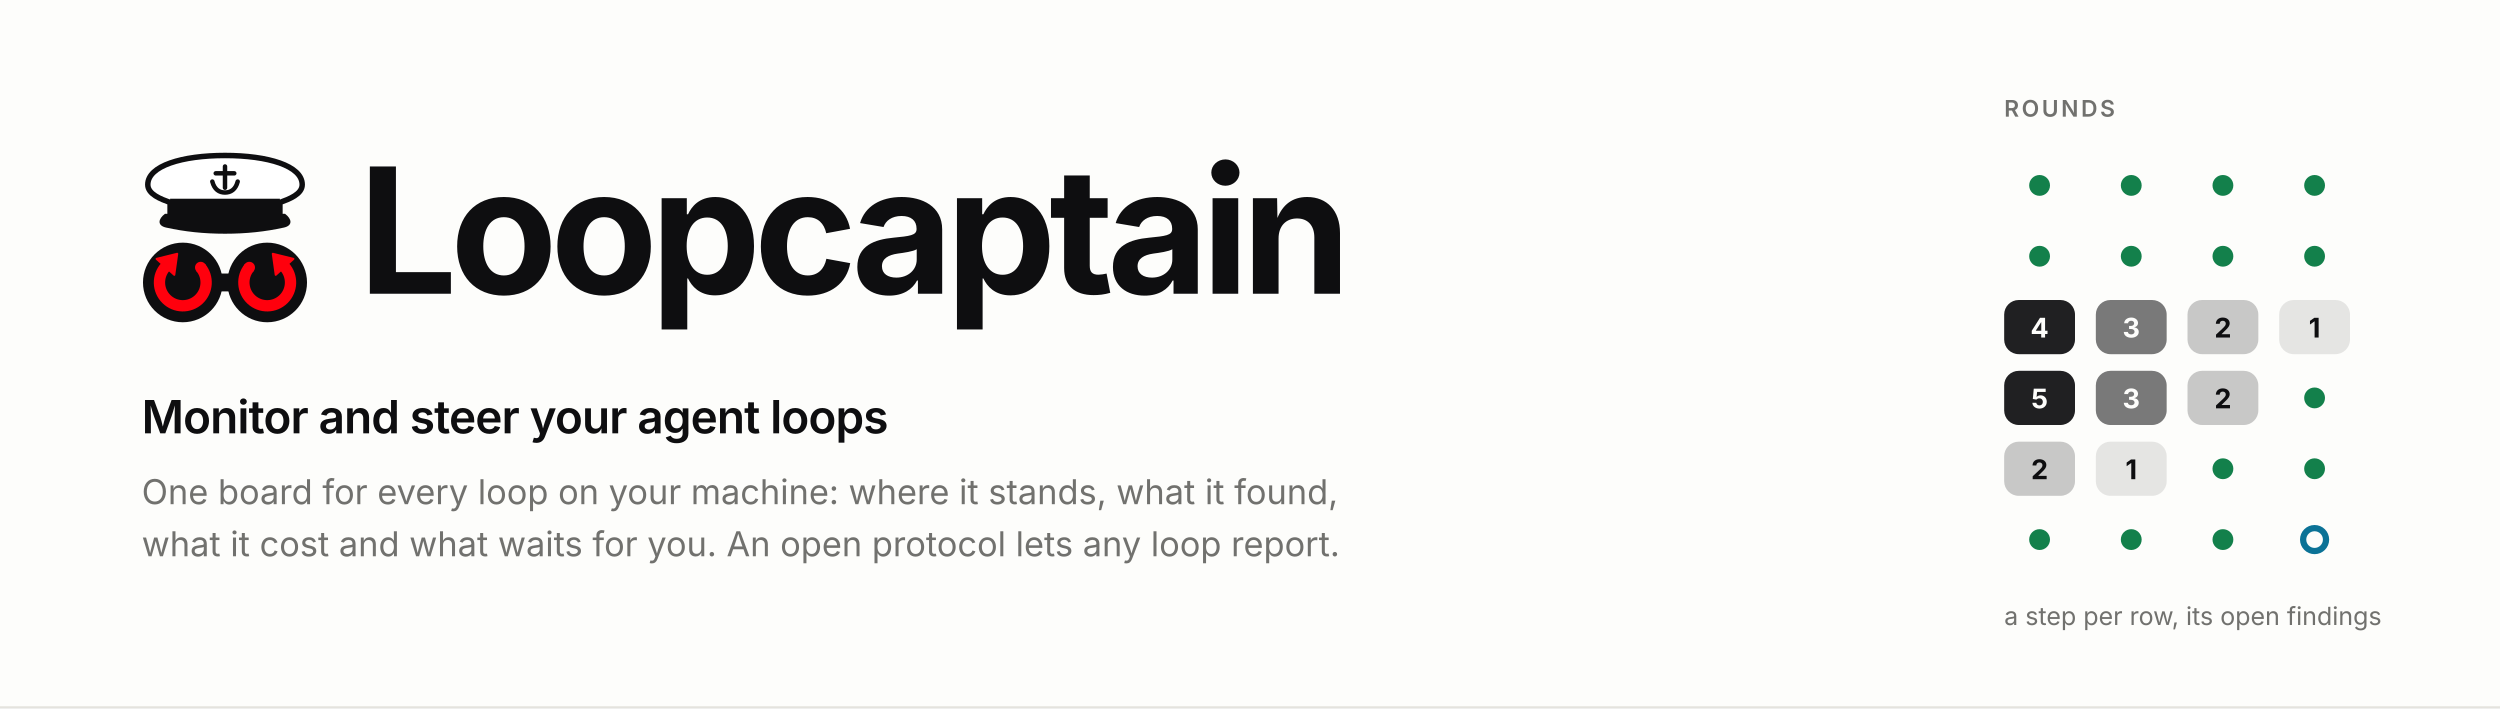
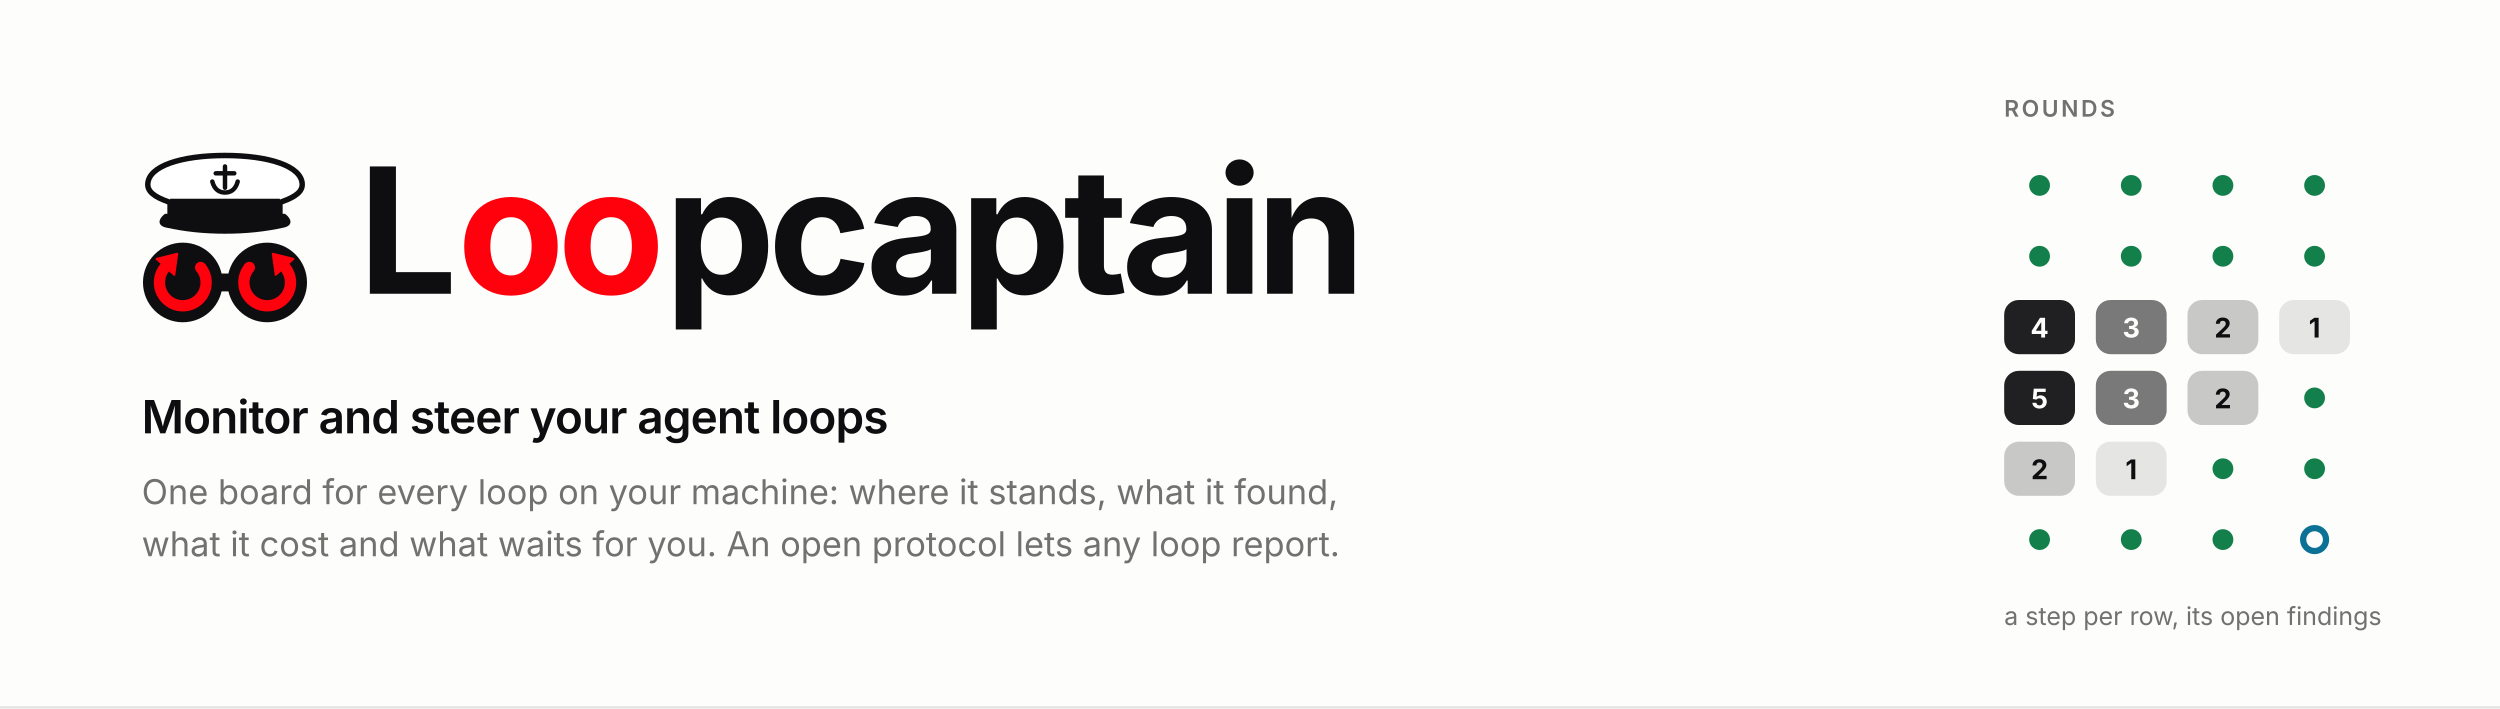
<svg xmlns="http://www.w3.org/2000/svg" width="1200" height="340" viewBox="0 0 1200 340" role="img" aria-label="Loopcaptain: monitor and steer your agent loops from one local board. An open protocol lets any loop report to it.">
  <rect width="1200" height="340" fill="#FDFDFB" />
  <rect y="339" width="1200" height="1" fill="#E4E3DE" />
  <g transform="translate(66 72) scale(1.3125)">
    <style>
    .lc-ink { fill: #0E0E10; } .lc-line { stroke: #0E0E10; } .lc-crown { fill: #FFFFFF; stroke: #0E0E10; }
    .lc-loop { fill: #FF000D; stroke: #FF000D; } .lc-arc { fill: none; stroke: #FF000D; }
    </style>
    <g transform="translate(32 32) scale(1.255) translate(-32 -30.9)">
      <g transform="translate(0 3)">
        <path class="lc-crown" stroke-width="1.6" d="M9.5 12.5C9.5 7 19.5 4 32 4s22.5 3 22.5 8.5c0 2.8-3.8 4.2-6.5 5.2V21H16v-3.3c-2.7-1-6.5-2.4-6.5-5.2z" />
        <rect class="lc-ink" x="16" y="16.6" width="32" height="4.4" />
        <path class="lc-line" fill="none" stroke-width="1.3" stroke-linecap="round" d="M32 7.2v6.2M29.3 9.2h5.4M28.3 11.6c.6 2.3 2 3.2 3.7 3.2s3.1-.9 3.7-3.2" />
        <path class="lc-ink" d="M14.5 21h35c2 1.5 2.3 3.4-.3 4-5.4 1.2-11 1.8-17.2 1.8s-11.8-.6-17.2-1.8c-2.6-.6-2.3-2.5-.3-4z" />
      </g>
      <rect class="lc-ink" x="28" y="41.4" width="8" height="5.2" rx="1.5" />
      <circle class="lc-ink" cx="19.7" cy="44" r="11.6" />
      <path class="lc-arc" stroke-width="3.3" d="M24.91 39.63A6.8 6.8 0 1 1 14.65 39.45" />
      <circle class="lc-loop" cx="24.91" cy="39.63" r="1.65" stroke-width="0" />
      <path class="lc-loop" stroke-width=".6" stroke-linejoin="round" d="M18.07 35.65L12.07 37.13L17.22 41.77z" />
      <circle class="lc-ink" cx="44.3" cy="44" r="11.6" />
      <path class="lc-arc" stroke-width="3.3" d="M39.09 39.63A6.8 6.8 0 1 0 49.35 39.45" />
      <circle class="lc-loop" cx="39.09" cy="39.63" r="1.65" stroke-width="0" />
      <path class="lc-loop" stroke-width=".6" stroke-linejoin="round" d="M45.93 35.65L51.93 37.13L46.78 41.77z" />
    </g>
  </g>
  <g font-family="Inter Tight, Inter, ui-sans-serif, -apple-system, Segoe UI, Helvetica, Arial, sans-serif">
-     <text x="172" y="141" font-size="84" font-weight="700" fill="#0E0E10" letter-spacing="-3.4">Loopcaptain</text>
+     <text x="172" y="141" font-size="84" font-weight="700" fill="#0E0E10" letter-spacing="-3.4">L<tspan fill="#FF000D">oo</tspan>pcaptain</text>
    <text x="68" y="208" font-size="22" font-weight="600" fill="#0E0E10" letter-spacing="-0.4">Monitor and steer your agent loops</text>
    <text x="68" y="242" font-size="16.5" font-weight="400" fill="#71716E">One board for every loop on your machine: where it stands, what it found,</text>
    <text x="68" y="267" font-size="16.5" font-weight="400" fill="#71716E">what it cost and what waits for you. An open protocol lets any loop report.</text>
    <text x="962" y="56" font-size="11" font-weight="600" fill="#71716E" letter-spacing="1.2">ROUNDS</text>
    <text x="962" y="300" font-size="12" font-weight="400" fill="#71716E">a step per row, its open findings</text>
  </g>
  <circle cx="979" cy="89" r="5" fill="#13804B" />
  <circle cx="1023" cy="89" r="5" fill="#13804B" />
  <circle cx="1067" cy="89" r="5" fill="#13804B" />
  <circle cx="1111" cy="89" r="5" fill="#13804B" />
  <circle cx="979" cy="123" r="5" fill="#13804B" />
  <circle cx="1023" cy="123" r="5" fill="#13804B" />
  <circle cx="1067" cy="123" r="5" fill="#13804B" />
  <circle cx="1111" cy="123" r="5" fill="#13804B" />
  <rect x="962" y="144" width="34" height="26" rx="7" fill="#0E0E10" fill-opacity="0.92" />
  <text x="979" y="162" font-size="13" font-weight="700" text-anchor="middle" fill="#FDFDFB" font-family="Inter Tight, Inter, ui-sans-serif, -apple-system, Segoe UI, Helvetica, Arial, sans-serif">4</text>
  <rect x="1006" y="144" width="34" height="26" rx="7" fill="#0E0E10" fill-opacity="0.55" />
  <text x="1023" y="162" font-size="13" font-weight="700" text-anchor="middle" fill="#FDFDFB" font-family="Inter Tight, Inter, ui-sans-serif, -apple-system, Segoe UI, Helvetica, Arial, sans-serif">3</text>
  <rect x="1050" y="144" width="34" height="26" rx="7" fill="#0E0E10" fill-opacity="0.22" />
  <text x="1067" y="162" font-size="13" font-weight="700" text-anchor="middle" fill="#0E0E10" font-family="Inter Tight, Inter, ui-sans-serif, -apple-system, Segoe UI, Helvetica, Arial, sans-serif">2</text>
  <rect x="1094" y="144" width="34" height="26" rx="7" fill="#0E0E10" fill-opacity="0.1" />
  <text x="1111" y="162" font-size="13" font-weight="700" text-anchor="middle" fill="#0E0E10" font-family="Inter Tight, Inter, ui-sans-serif, -apple-system, Segoe UI, Helvetica, Arial, sans-serif">1</text>
  <rect x="962" y="178" width="34" height="26" rx="7" fill="#0E0E10" fill-opacity="0.92" />
  <text x="979" y="196" font-size="13" font-weight="700" text-anchor="middle" fill="#FDFDFB" font-family="Inter Tight, Inter, ui-sans-serif, -apple-system, Segoe UI, Helvetica, Arial, sans-serif">5</text>
  <rect x="1006" y="178" width="34" height="26" rx="7" fill="#0E0E10" fill-opacity="0.55" />
  <text x="1023" y="196" font-size="13" font-weight="700" text-anchor="middle" fill="#FDFDFB" font-family="Inter Tight, Inter, ui-sans-serif, -apple-system, Segoe UI, Helvetica, Arial, sans-serif">3</text>
  <rect x="1050" y="178" width="34" height="26" rx="7" fill="#0E0E10" fill-opacity="0.22" />
  <text x="1067" y="196" font-size="13" font-weight="700" text-anchor="middle" fill="#0E0E10" font-family="Inter Tight, Inter, ui-sans-serif, -apple-system, Segoe UI, Helvetica, Arial, sans-serif">2</text>
  <circle cx="1111" cy="191" r="5" fill="#13804B" />
  <rect x="962" y="212" width="34" height="26" rx="7" fill="#0E0E10" fill-opacity="0.22" />
  <text x="979" y="230" font-size="13" font-weight="700" text-anchor="middle" fill="#0E0E10" font-family="Inter Tight, Inter, ui-sans-serif, -apple-system, Segoe UI, Helvetica, Arial, sans-serif">2</text>
  <rect x="1006" y="212" width="34" height="26" rx="7" fill="#0E0E10" fill-opacity="0.1" />
  <text x="1023" y="230" font-size="13" font-weight="700" text-anchor="middle" fill="#0E0E10" font-family="Inter Tight, Inter, ui-sans-serif, -apple-system, Segoe UI, Helvetica, Arial, sans-serif">1</text>
  <circle cx="1067" cy="225" r="5" fill="#13804B" />
  <circle cx="1111" cy="225" r="5" fill="#13804B" />
  <circle cx="979" cy="259" r="5" fill="#13804B" />
  <circle cx="1023" cy="259" r="5" fill="#13804B" />
  <circle cx="1067" cy="259" r="5" fill="#13804B" />
  <circle cx="1111" cy="259" r="5.5" fill="none" stroke="#0B7296" stroke-width="3" />
</svg>
